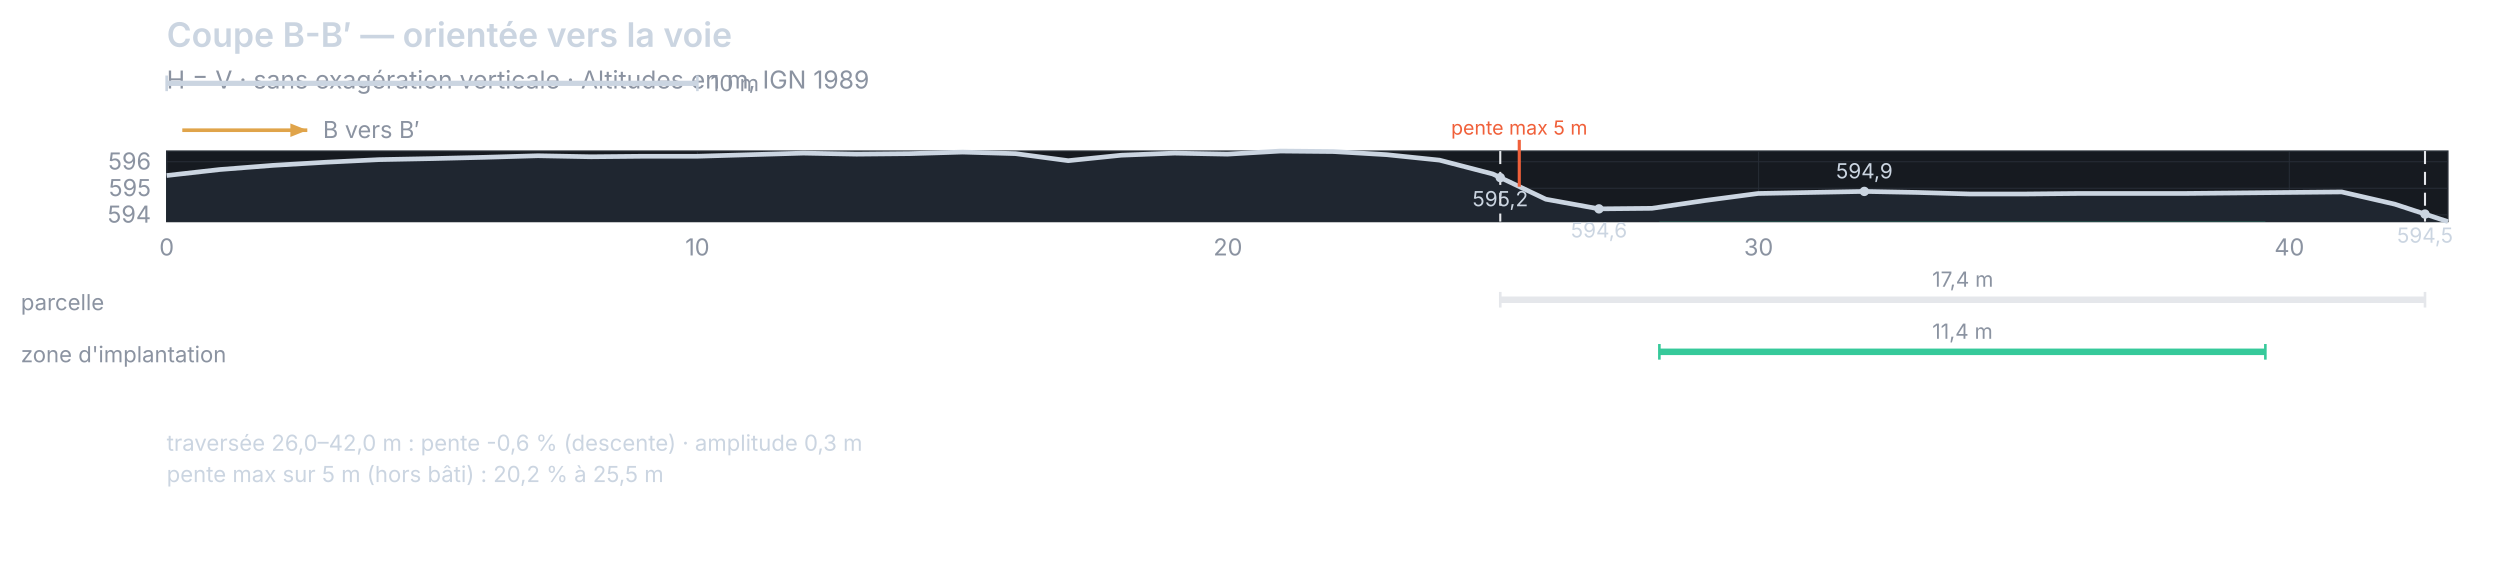
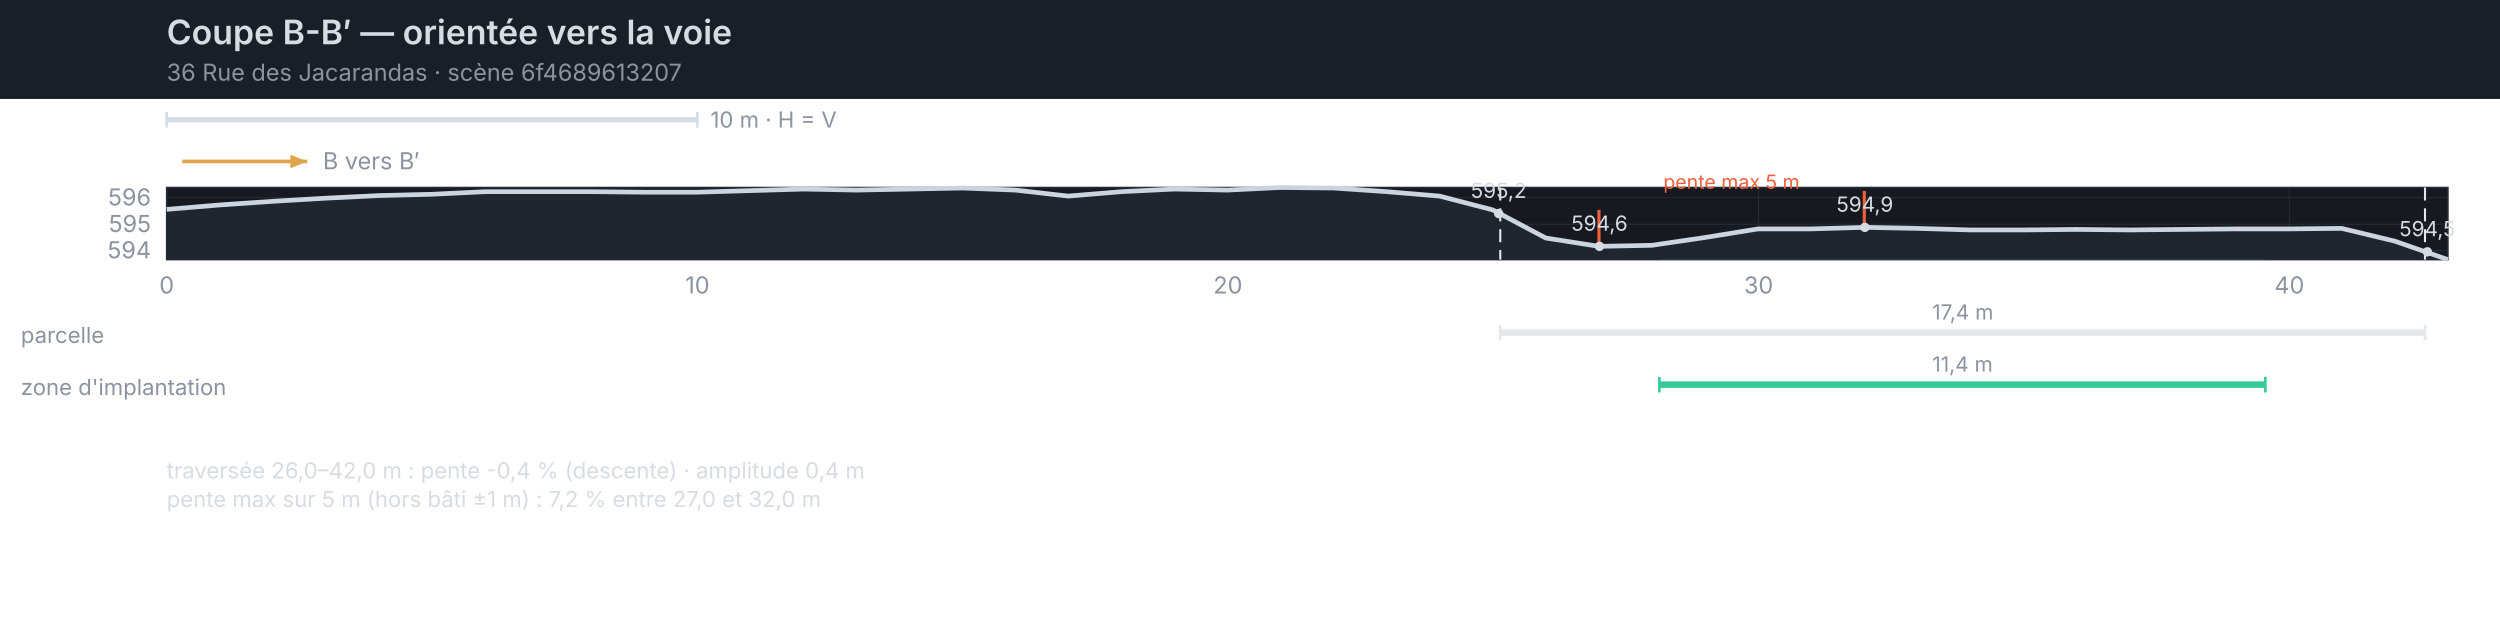
- <svg xmlns="http://www.w3.org/2000/svg" viewBox="0 0 960 225" width="960" height="225" role="img" aria-label="Coupe B-B′ — orientée vers la voie" font-family="Inter, sans-serif" style="background:#0f1115">
-   <rect x="64.0" y="58" width="876.0" height="27.1" fill="#161a20" stroke="#262c35" stroke-width="0.5" />
-   <line x1="64.0" y1="58" x2="64.0" y2="85.1" stroke="#262c35" stroke-width="0.4" />
-   <text x="64.0" y="98.1" text-anchor="middle" font-size="9" fill="#8b93a1">0</text>
-   <line x1="267.8" y1="58" x2="267.8" y2="85.1" stroke="#262c35" stroke-width="0.4" />
-   <text x="267.8" y="98.1" text-anchor="middle" font-size="9" fill="#8b93a1">10</text>
-   <line x1="471.5" y1="58" x2="471.5" y2="85.1" stroke="#262c35" stroke-width="0.4" />
-   <text x="471.5" y="98.1" text-anchor="middle" font-size="9" fill="#8b93a1">20</text>
-   <line x1="675.3" y1="58" x2="675.3" y2="85.1" stroke="#262c35" stroke-width="0.4" />
-   <text x="675.3" y="98.1" text-anchor="middle" font-size="9" fill="#8b93a1">30</text>
-   <line x1="879.1" y1="58" x2="879.1" y2="85.1" stroke="#262c35" stroke-width="0.4" />
-   <text x="879.1" y="98.1" text-anchor="middle" font-size="9" fill="#8b93a1">40</text>
-   <line x1="64.0" y1="82.5" x2="940.0" y2="82.5" stroke="#262c35" stroke-width="0.4" />
-   <text x="58.0" y="85.5" text-anchor="end" font-size="9" fill="#8b93a1">594</text>
-   <line x1="64.0" y1="72.3" x2="940.0" y2="72.3" stroke="#262c35" stroke-width="0.4" />
-   <text x="58.0" y="75.3" text-anchor="end" font-size="9" fill="#8b93a1">595</text>
-   <line x1="64.0" y1="62.1" x2="940.0" y2="62.1" stroke="#262c35" stroke-width="0.4" />
-   <text x="58.0" y="65.1" text-anchor="end" font-size="9" fill="#8b93a1">596</text>
-   <rect x="637.2" y="80.1" width="232.7" height="5" fill="#36c99a" fill-opacity="0.85" />
-   <polygon points="64.0,67.4 84.4,65.1 104.8,63.5 125.1,62.3 145.5,61.3 165.9,60.9 186.3,60.4 206.6,59.8 227.0,60.2 247.4,60.0 267.8,60.0 288.1,59.4 308.5,58.8 328.9,59.2 349.3,59.0 369.7,58.4 390.0,59.0 410.2,61.7 430.6,59.6 451.0,58.8 471.3,59.2 491.7,58.0 512.1,58.2 532.5,59.4 552.8,61.5 573.2,66.8 593.6,76.5 614.0,80.2 634.3,80.0 654.7,77.0 675.1,74.3 695.5,73.9 715.9,73.5 736.2,73.9 756.6,74.5 777.0,74.5 797.4,74.3 817.7,74.3 838.1,74.3 858.5,74.1 878.9,73.9 899.2,73.7 919.6,78.4 940.0,85.1 940.0,85.1 64.0,85.1" fill="#1f2630" stroke="none" />
-   <polyline points="64.0,67.4 84.4,65.1 104.8,63.5 125.1,62.3 145.5,61.3 165.9,60.9 186.3,60.4 206.6,59.8 227.0,60.2 247.4,60.0 267.8,60.0 288.1,59.4 308.5,58.8 328.9,59.2 349.3,59.0 369.7,58.4 390.0,59.0 410.2,61.7 430.6,59.6 451.0,58.8 471.3,59.2 491.7,58.0 512.1,58.2 532.5,59.4 552.8,61.5 573.2,66.8 593.6,76.5 614.0,80.2 634.3,80.0 654.7,77.0 675.1,74.3 695.5,73.9 715.9,73.5 736.2,73.9 756.6,74.5 777.0,74.5 797.4,74.3 817.7,74.3 838.1,74.3 858.5,74.1 878.9,73.9 899.2,73.7 919.6,78.4 940.0,85.1" fill="none" stroke="#cbd5e1" stroke-width="1.8" />
-   <line x1="576.1" y1="58" x2="576.1" y2="85.1" stroke="#e5e7eb" stroke-width="0.8" stroke-dasharray="5 3" />
-   <line x1="931.2" y1="58" x2="931.2" y2="85.1" stroke="#e5e7eb" stroke-width="0.8" stroke-dasharray="5 3" />
-   <circle cx="576.1" cy="68.2" r="1.8" fill="#cbd5e1" />
-   <text x="576.1" y="79.2" text-anchor="middle" font-size="8" fill="#cbd5e1">595,2</text>
-   <circle cx="931.2" cy="82.2" r="1.8" fill="#cbd5e1" />
-   <text x="931.2" y="93.2" text-anchor="middle" font-size="8" fill="#cbd5e1">594,5</text>
-   <circle cx="715.9" cy="73.5" r="1.8" fill="#cbd5e1" />
-   <text x="715.9" y="68.5" text-anchor="middle" font-size="8" fill="#cbd5e1">594,9</text>
-   <circle cx="614.0" cy="80.2" r="1.8" fill="#cbd5e1" />
-   <text x="614.0" y="91.2" text-anchor="middle" font-size="8" fill="#cbd5e1">594,6</text>
-   <line x1="70.0" y1="50.0" x2="118.0" y2="50.0" stroke="#e0a44a" stroke-width="1.4" />
-   <polygon points="118.0,50.0 111.5,52.6 111.5,47.4" fill="#e0a44a" />
-   <text x="124.0" y="53.0" font-size="9" fill="#8b93a1">B vers B′</text>
-   <text x="64" y="18" font-size="13" font-weight="600" fill="#cbd5e1">Coupe B-B′ — orientée vers la voie</text>
-   <text x="64" y="34" font-size="9.5" fill="#8b93a1">H = V · sans exagération verticale · Altitudes en m, IGN 1989</text>
-   <line x1="64.0" y1="32.0" x2="267.8" y2="32.0" stroke="#cbd5e1" stroke-width="2" />
-   <line x1="64.0" y1="29.0" x2="64.0" y2="35.0" stroke="#cbd5e1" stroke-width="1" />
-   <line x1="267.8" y1="29.0" x2="267.8" y2="35.0" stroke="#cbd5e1" stroke-width="1" />
-   <text x="272.8" y="35.0" font-size="8.5" fill="#8b93a1">10 m</text>
-   <text x="8" y="119.1" font-size="8.5" fill="#8b93a1">parcelle</text>
-   <line x1="576.1" y1="115.1" x2="931.2" y2="115.1" stroke="#e5e7eb" stroke-width="2.5" />
-   <line x1="576.1" y1="112.1" x2="576.1" y2="118.1" stroke="#e5e7eb" stroke-width="1" />
-   <line x1="931.2" y1="112.1" x2="931.2" y2="118.1" stroke="#e5e7eb" stroke-width="1" />
-   <text x="753.7" y="110.1" text-anchor="middle" font-size="8" fill="#8b93a1">17,4 m</text>
-   <text x="8" y="139.1" font-size="8.5" fill="#8b93a1">zone d'implantation</text>
-   <line x1="637.2" y1="135.1" x2="869.9" y2="135.1" stroke="#36c99a" stroke-width="2.5" />
-   <line x1="637.2" y1="132.1" x2="637.2" y2="138.1" stroke="#36c99a" stroke-width="1" />
-   <line x1="869.9" y1="132.1" x2="869.9" y2="138.1" stroke="#36c99a" stroke-width="1" />
-   <text x="753.6" y="130.1" text-anchor="middle" font-size="8" fill="#8b93a1">11,4 m</text>
-   <line x1="583.4" y1="71.7" x2="583.4" y2="53.7" stroke="#f0603a" stroke-width="1.2" />
-   <text x="583.4" y="51.7" text-anchor="middle" font-size="7.5" fill="#f0603a">pente max 5 m</text>
-   <text x="64" y="173.1" font-size="8.5" fill="#cbd5e1">traversée 26,0–42,0 m : pente -0,6 % (descente) · amplitude 0,3 m</text>
-   <text x="64" y="185.1" font-size="8.5" fill="#cbd5e1">pente max sur 5 m (hors bâti) : 20,2 % à 25,5 m</text>
+ <svg xmlns="http://www.w3.org/2000/svg" viewBox="0 0 960 241" width="960" height="241" role="img" aria-label="Coupe B-B′ — orientée vers la voie" font-family="Inter, Helvetica, Arial, sans-serif" style="background:#0f1115">
+   <rect x="0" y="0" width="960" height="38" fill="#1a1f27" />
+   <text x="64" y="17" font-size="13" font-weight="600" fill="#d7dce3">Coupe B-B′ — orientée vers la voie</text>
+   <text x="64" y="31" font-size="9" fill="#8b93a1">36 Rue des Jacarandas · scène 6f4689613207</text>
+   <rect x="64.0" y="72" width="876.0" height="27.7" fill="#161a20" stroke="#262c35" stroke-width="0.6" />
+   <line x1="64.0" y1="72" x2="64.0" y2="99.7" stroke="#262c35" stroke-width="0.4" />
+   <text x="64.0" y="112.7" text-anchor="middle" font-size="9" fill="#8b93a1">0</text>
+   <line x1="267.8" y1="72" x2="267.8" y2="99.7" stroke="#262c35" stroke-width="0.4" />
+   <text x="267.8" y="112.7" text-anchor="middle" font-size="9" fill="#8b93a1">10</text>
+   <line x1="471.5" y1="72" x2="471.5" y2="99.7" stroke="#262c35" stroke-width="0.4" />
+   <text x="471.5" y="112.7" text-anchor="middle" font-size="9" fill="#8b93a1">20</text>
+   <line x1="675.3" y1="72" x2="675.3" y2="99.7" stroke="#262c35" stroke-width="0.4" />
+   <text x="675.3" y="112.7" text-anchor="middle" font-size="9" fill="#8b93a1">30</text>
+   <line x1="879.1" y1="72" x2="879.1" y2="99.7" stroke="#262c35" stroke-width="0.4" />
+   <text x="879.1" y="112.7" text-anchor="middle" font-size="9" fill="#8b93a1">40</text>
+   <line x1="64.0" y1="96.2" x2="940.0" y2="96.2" stroke="#262c35" stroke-width="0.4" />
+   <text x="58.0" y="99.2" text-anchor="end" font-size="9" fill="#8b93a1">594</text>
+   <line x1="64.0" y1="86.1" x2="940.0" y2="86.1" stroke="#262c35" stroke-width="0.4" />
+   <text x="58.0" y="89.1" text-anchor="end" font-size="9" fill="#8b93a1">595</text>
+   <line x1="64.0" y1="75.9" x2="940.0" y2="75.9" stroke="#262c35" stroke-width="0.4" />
+   <text x="58.0" y="78.9" text-anchor="end" font-size="9" fill="#8b93a1">596</text>
+   <rect x="637.2" y="94.7" width="232.7" height="5" fill="#36c99a" fill-opacity="0.85" />
+   <polygon points="64.0,80.4 84.4,78.7 104.8,77.3 125.1,76.1 145.5,75.1 165.9,74.6 186.3,73.6 206.6,73.6 227.0,73.6 247.4,73.8 267.8,73.8 288.1,73.2 308.5,72.6 328.9,73.0 349.3,72.6 369.7,72.2 390.0,73.0 410.2,75.3 430.6,73.6 451.0,72.6 471.3,73.0 491.7,72.0 512.1,72.2 532.5,73.6 552.8,75.3 573.2,80.6 593.6,91.4 614.0,94.6 634.3,94.2 654.7,91.2 675.1,87.9 695.5,87.9 715.9,87.3 736.2,87.7 756.6,88.3 777.0,88.3 797.4,88.1 817.7,88.3 838.1,88.1 858.5,87.9 878.9,87.9 899.2,87.7 919.6,92.6 940.0,99.7 940.0,99.7 64.0,99.7" fill="#1f2630" stroke="none" />
+   <polyline points="64.0,80.4 84.4,78.7 104.8,77.3 125.1,76.1 145.5,75.1 165.9,74.6 186.3,73.6 206.6,73.6 227.0,73.6 247.4,73.8 267.8,73.8 288.1,73.2 308.5,72.6 328.9,73.0 349.3,72.6 369.7,72.2 390.0,73.0 410.2,75.3 430.6,73.6 451.0,72.6 471.3,73.0 491.7,72.0 512.1,72.2 532.5,73.6 552.8,75.3 573.2,80.6 593.6,91.4 614.0,94.6 634.3,94.2 654.7,91.2 675.1,87.9 695.5,87.9 715.9,87.3 736.2,87.7 756.6,88.3 777.0,88.3 797.4,88.1 817.7,88.3 838.1,88.1 858.5,87.9 878.9,87.9 899.2,87.7 919.6,92.6 940.0,99.7" fill="none" stroke="#cbd5e1" stroke-width="1.8" />
+   <line x1="576.1" y1="72" x2="576.1" y2="99.7" stroke="#e5e7eb" stroke-width="0.8" stroke-dasharray="5 3" />
+   <line x1="931.2" y1="72" x2="931.2" y2="99.7" stroke="#e5e7eb" stroke-width="0.8" stroke-dasharray="5 3" />
+   <line x1="614.0" y1="94.6" x2="614.0" y2="80.6" stroke="#f0603a" stroke-width="1.2" />
+   <line x1="715.9" y1="87.3" x2="715.9" y2="73.3" stroke="#f0603a" stroke-width="1.2" />
+   <text x="664.9" y="72.5" text-anchor="middle" font-size="7.5" fill="#f0603a">pente max 5 m</text>
+   <circle cx="575.5" cy="82.0" r="1.8" fill="#d7dce3" />
+   <text x="575.5" y="76.0" text-anchor="middle" font-size="8" fill="#d7dce3">595,2</text>
+   <circle cx="614.2" cy="94.6" r="1.8" fill="#d7dce3" />
+   <text x="614.2" y="88.6" text-anchor="middle" font-size="8" fill="#d7dce3">594,6</text>
+   <circle cx="716.1" cy="87.3" r="1.8" fill="#d7dce3" />
+   <text x="716.1" y="81.3" text-anchor="middle" font-size="8" fill="#d7dce3">594,9</text>
+   <circle cx="932.1" cy="96.7" r="1.8" fill="#d7dce3" />
+   <text x="932.1" y="90.7" text-anchor="middle" font-size="8" fill="#d7dce3">594,5</text>
+   <line x1="70.0" y1="62.0" x2="118.0" y2="62.0" stroke="#e0a44a" stroke-width="1.4" />
+   <polygon points="118.0,62.0 111.5,64.6 111.5,59.4" fill="#e0a44a" />
+   <text x="124.0" y="65.0" font-size="9" fill="#8b93a1">B vers B′</text>
+   <line x1="64.0" y1="46.0" x2="267.8" y2="46.0" stroke="#d7dce3" stroke-width="2" />
+   <line x1="64.0" y1="43.0" x2="64.0" y2="49.0" stroke="#d7dce3" stroke-width="1" />
+   <line x1="267.8" y1="43.0" x2="267.8" y2="49.0" stroke="#d7dce3" stroke-width="1" />
+   <text x="272.8" y="49.0" font-size="8.5" fill="#8b93a1">10 m · H = V</text>
+   <text x="8" y="131.7" font-size="8.5" fill="#8b93a1">parcelle</text>
+   <line x1="576.1" y1="127.7" x2="931.2" y2="127.7" stroke="#e5e7eb" stroke-width="2.5" />
+   <line x1="576.1" y1="124.7" x2="576.1" y2="130.7" stroke="#e5e7eb" stroke-width="1" />
+   <line x1="931.2" y1="124.7" x2="931.2" y2="130.7" stroke="#e5e7eb" stroke-width="1" />
+   <text x="753.7" y="122.7" text-anchor="middle" font-size="8" fill="#8b93a1">17,4 m</text>
+   <text x="8" y="151.7" font-size="8.5" fill="#8b93a1">zone d'implantation</text>
+   <line x1="637.2" y1="147.7" x2="869.9" y2="147.7" stroke="#36c99a" stroke-width="2.5" />
+   <line x1="637.2" y1="144.7" x2="637.2" y2="150.7" stroke="#36c99a" stroke-width="1" />
+   <line x1="869.9" y1="144.7" x2="869.9" y2="150.7" stroke="#36c99a" stroke-width="1" />
+   <text x="753.6" y="142.7" text-anchor="middle" font-size="8" fill="#8b93a1">11,4 m</text>
+   <text x="64" y="183.7" font-size="8.5" fill="#d7dce3">traversée 26,0–42,0 m : pente -0,4 % (descente) · amplitude 0,4 m</text>
+   <text x="64" y="194.7" font-size="8.5" fill="#d7dce3">pente max sur 5 m (hors bâti ±1 m) : 7,2 % entre 27,0 et 32,0 m</text>
</svg>
